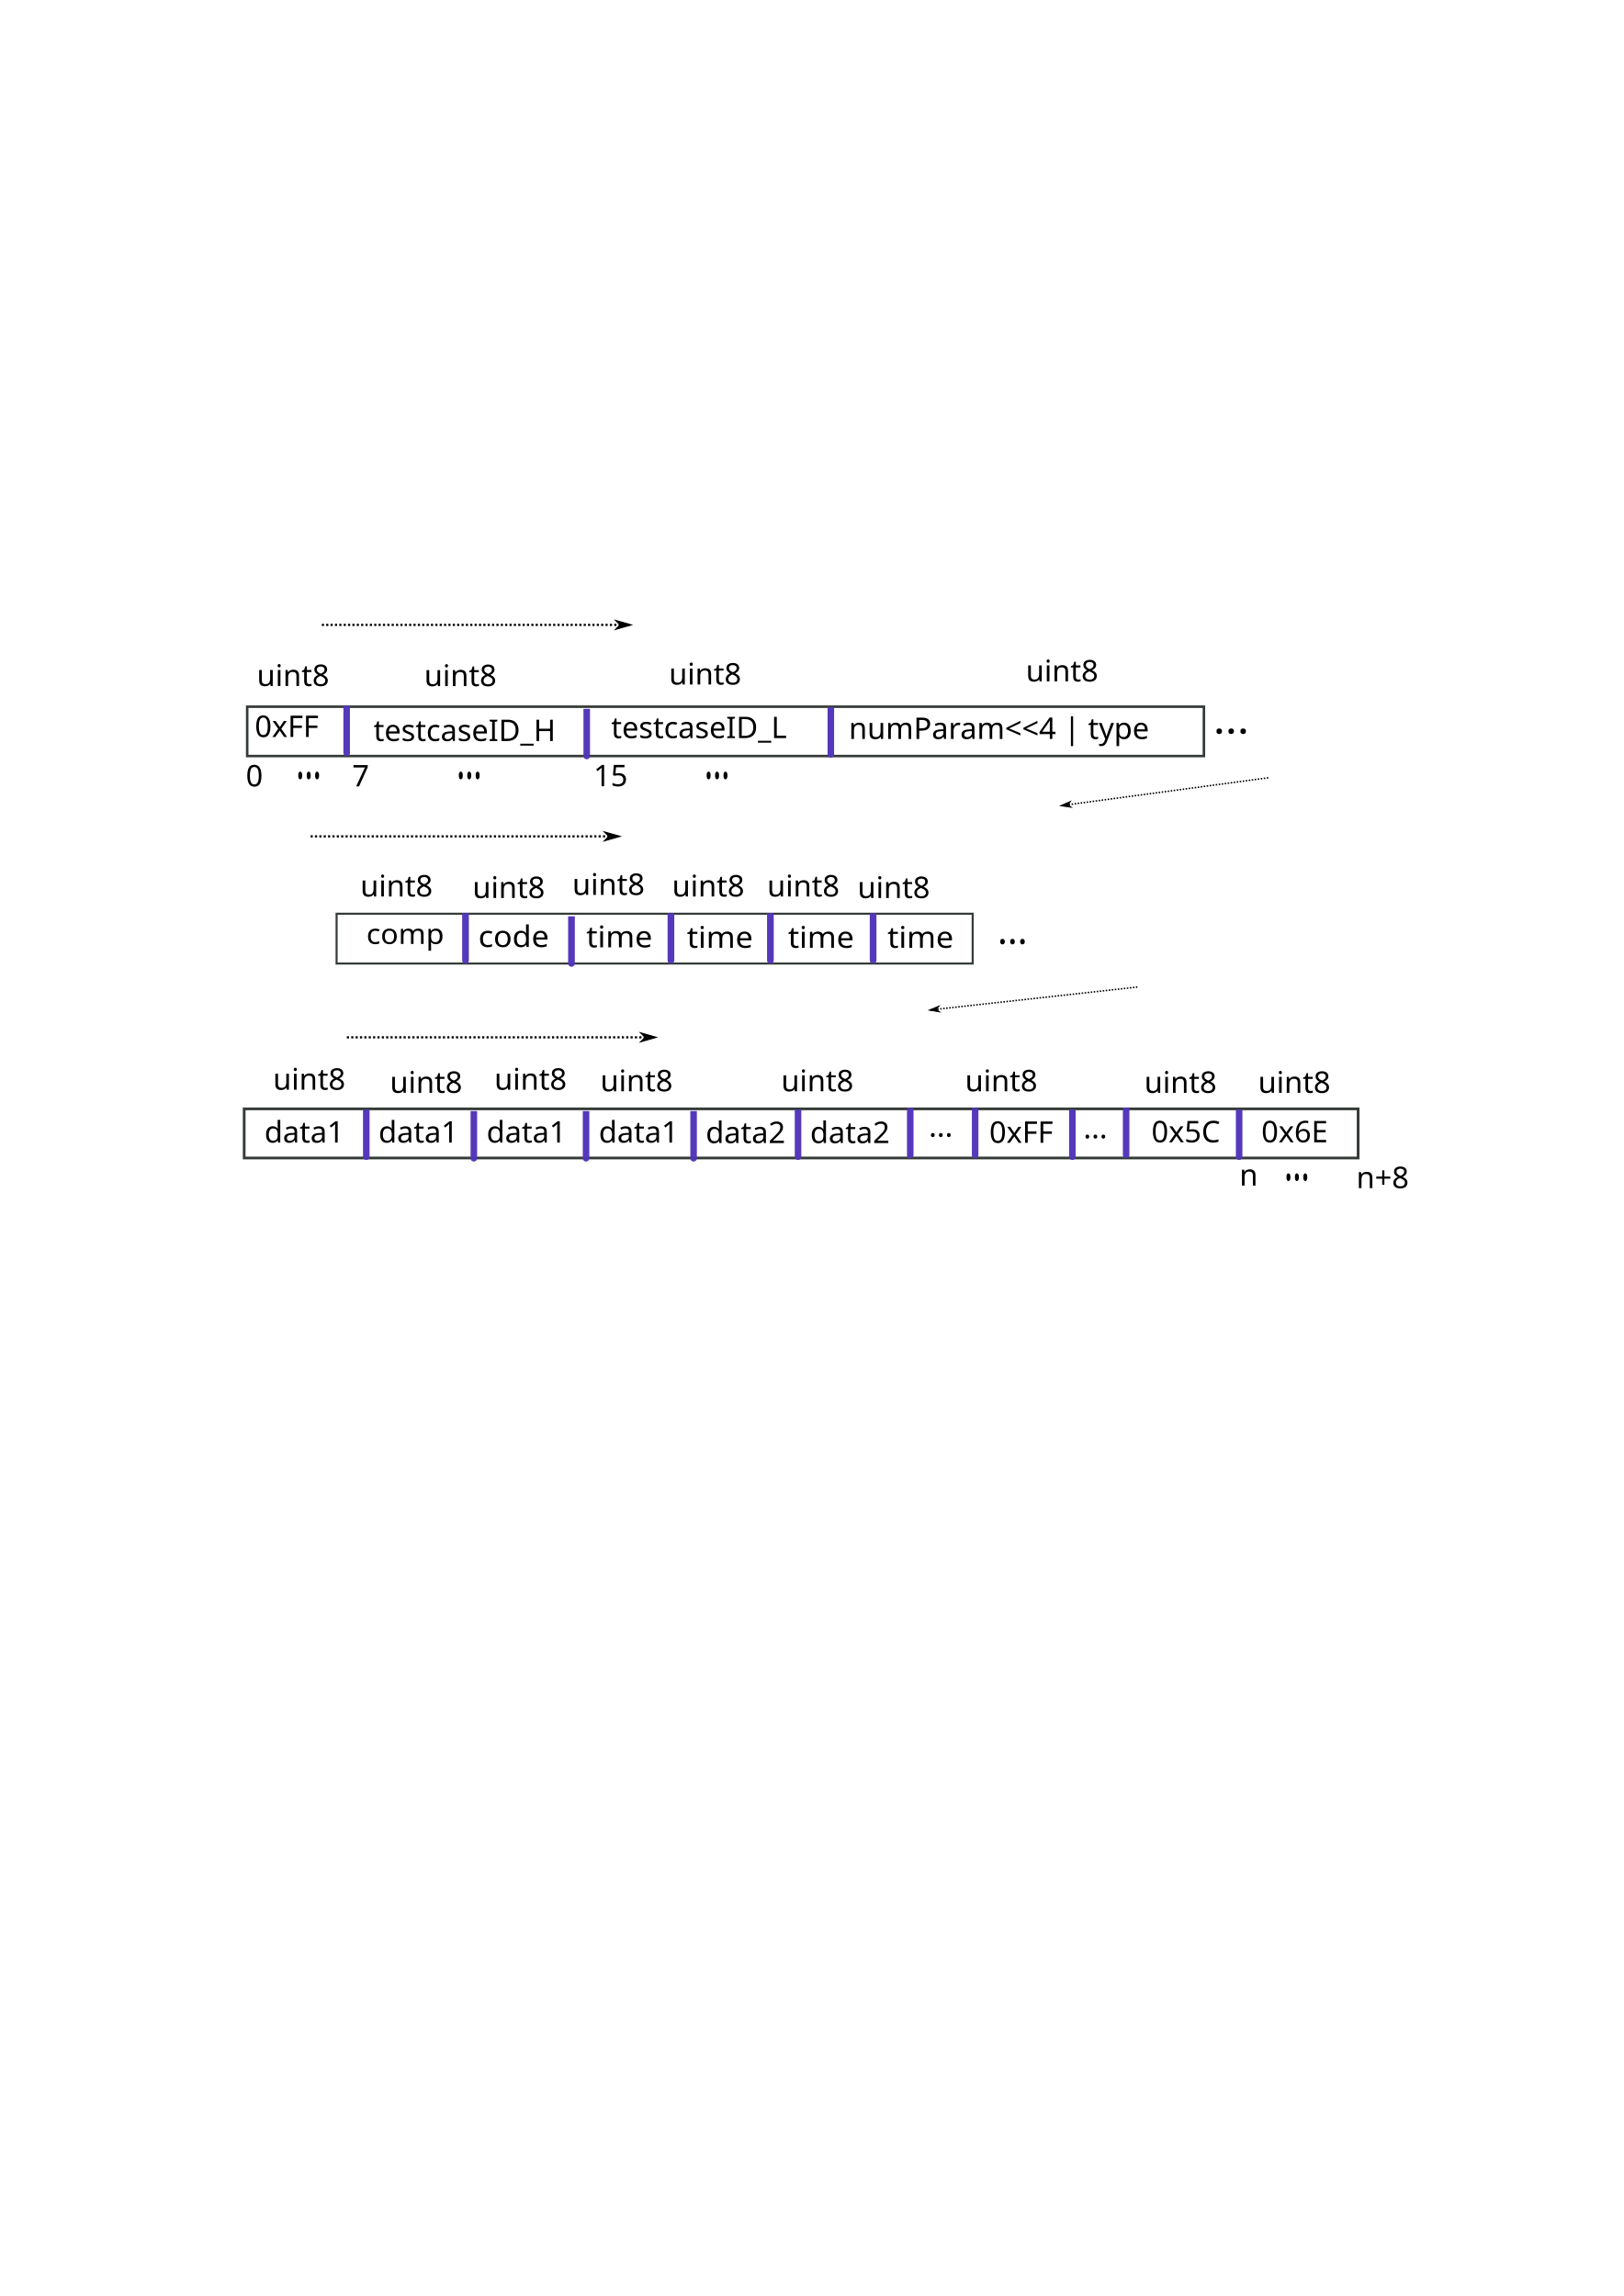
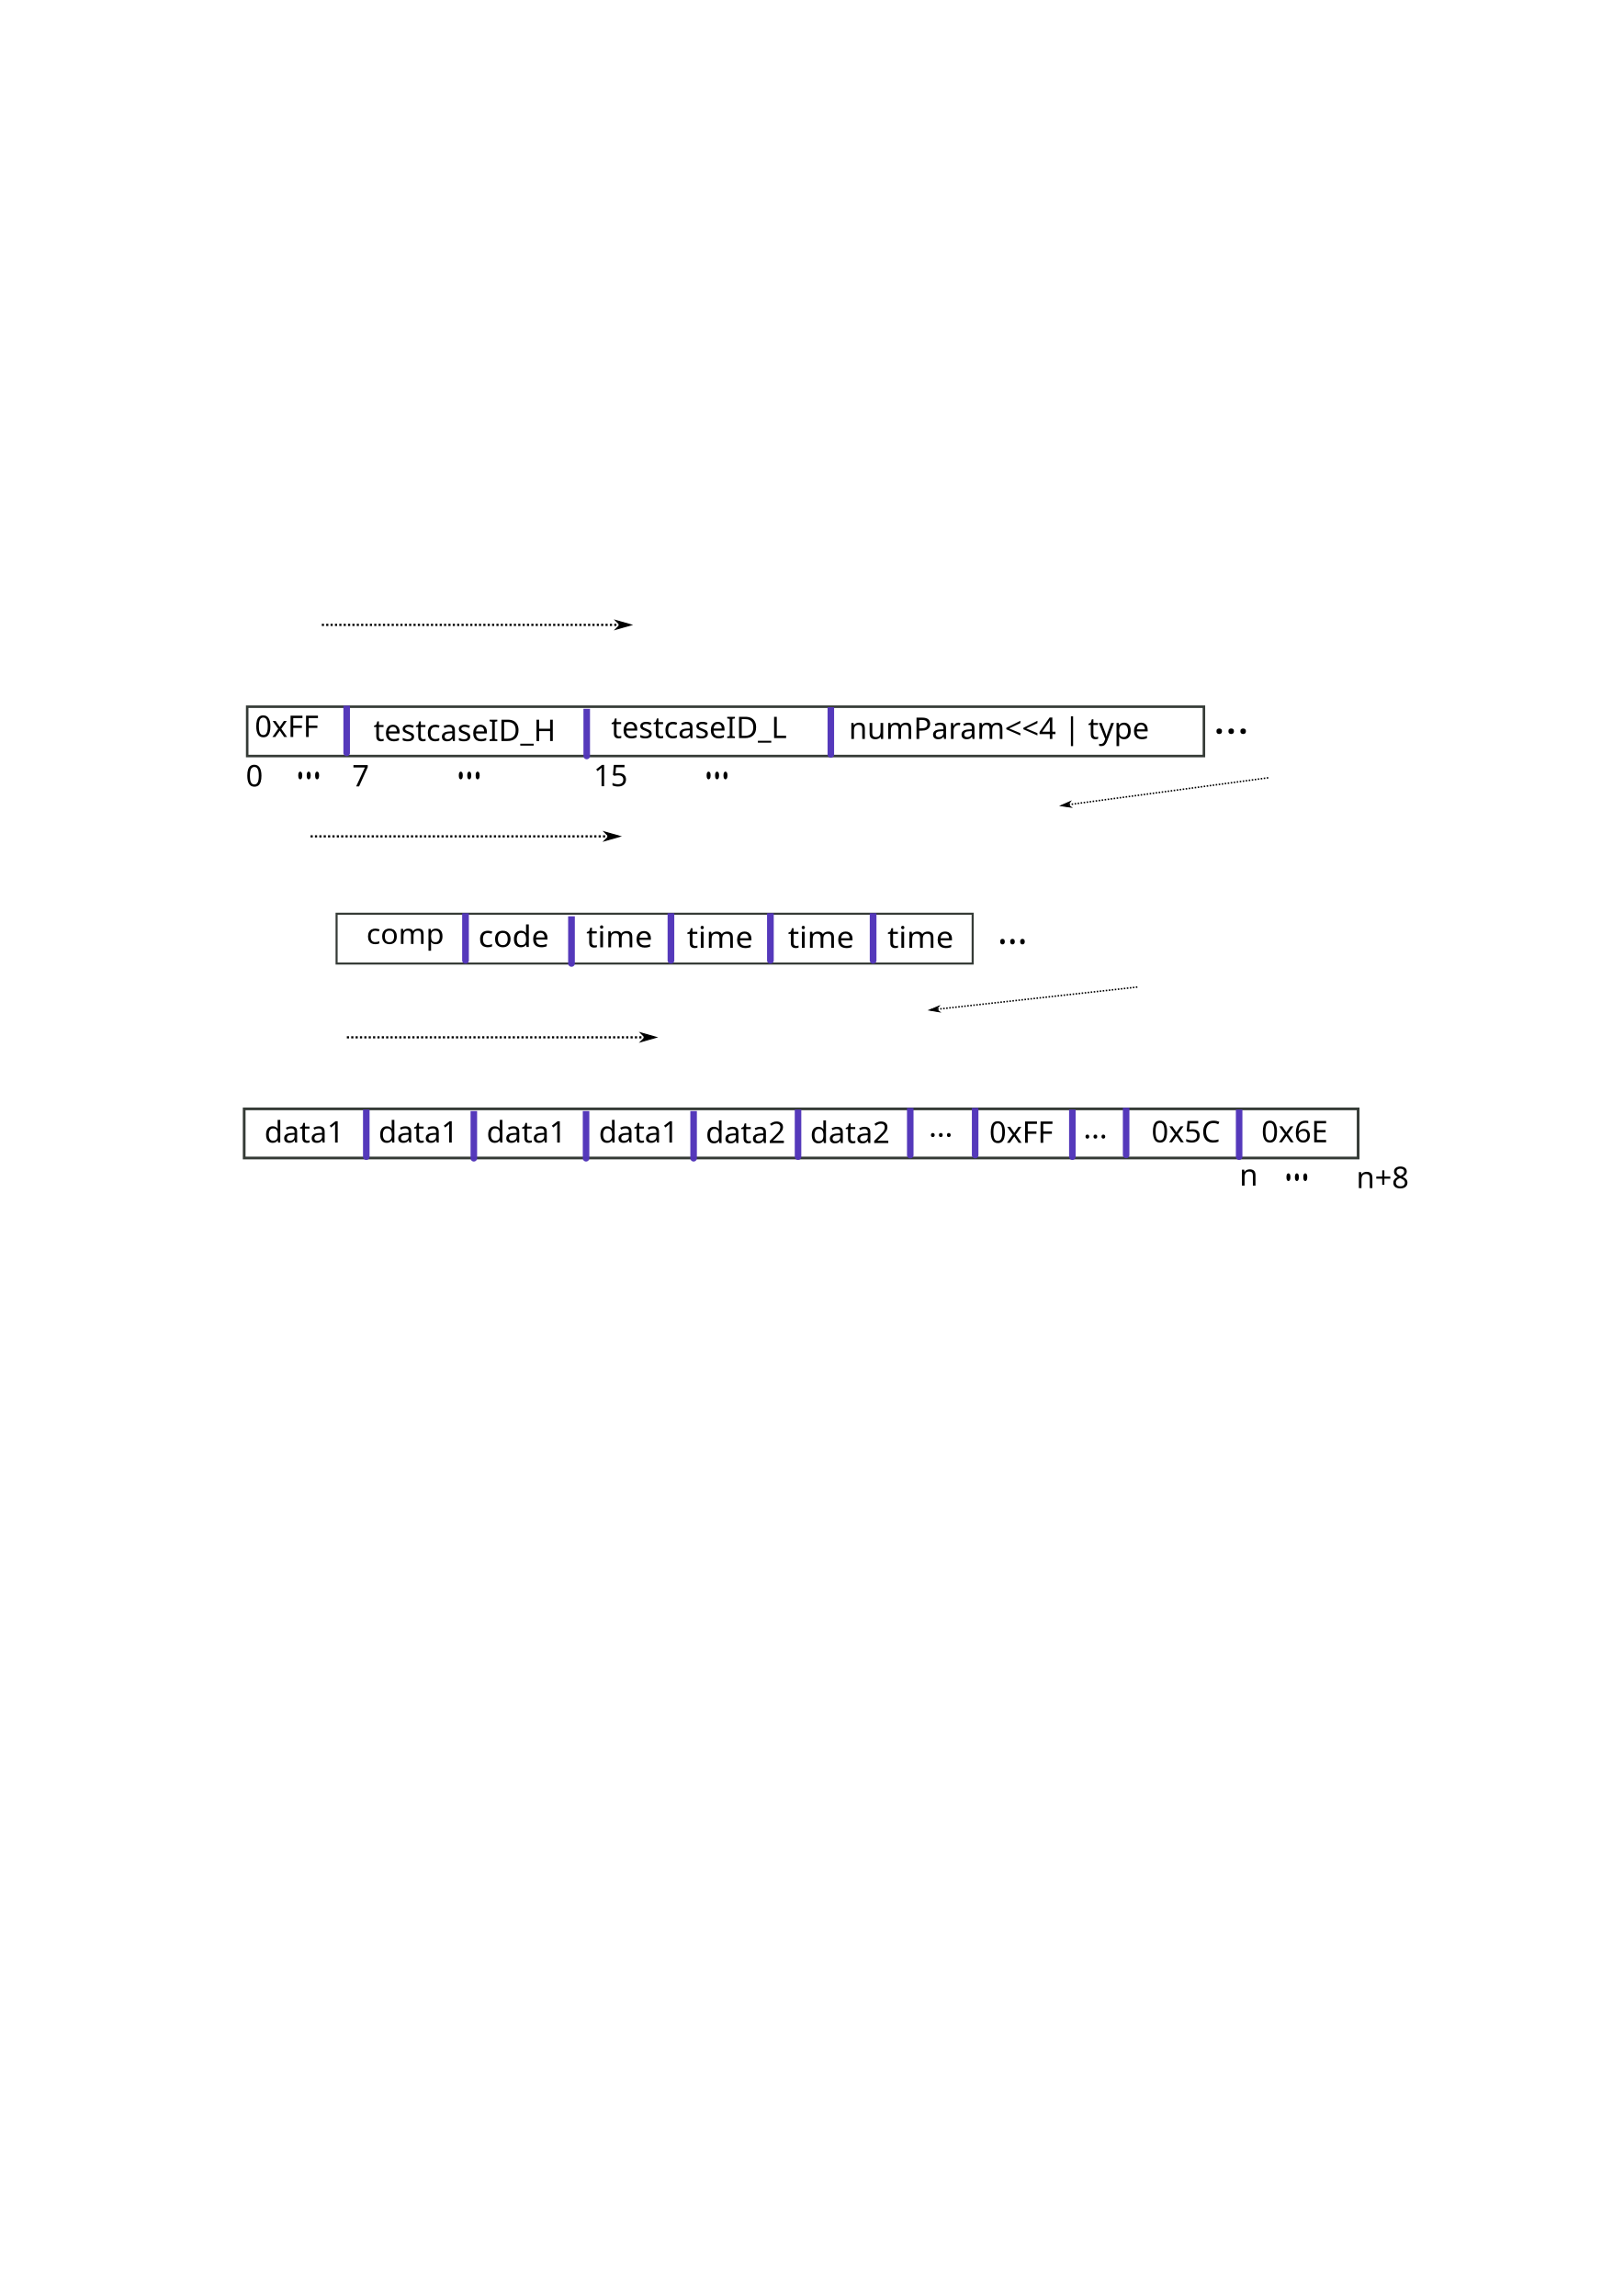
<svg xmlns="http://www.w3.org/2000/svg" width="210mm" height="297mm" viewBox="0 0 744.094 1052.362" id="svg2" version="1.1">
  <defs id="defs4">
    <marker orient="auto" refY="0" refX="0" id="marker4534" style="overflow:visible">
      <path id="path4536" d="M 0,0 5,-5 -12.5,0 5,5 0,0 Z" style="fill:#000000;fill-opacity:1;fill-rule:evenodd;stroke:#000000;stroke-width:1pt;stroke-opacity:1" transform="matrix(-0.4,0,0,-0.4,-4,0)" />
    </marker>
    <marker orient="auto" refY="0" refX="0" id="Arrow1Mend-3" style="overflow:visible">
      <path id="path8782-5" d="M 0,0 5,-5 -12.5,0 5,5 0,0 Z" style="fill:#000000;fill-opacity:1;fill-rule:evenodd;stroke:#000000;stroke-width:1pt;stroke-opacity:1" transform="matrix(-0.4,0,0,-0.4,-4,0)" />
    </marker>
    <marker orient="auto" refY="0" refX="0" id="Arrow1Mend-5-4" style="overflow:visible">
      <path id="path8782-4-4" d="M 0,0 5,-5 -12.5,0 5,5 0,0 Z" style="fill:#000000;fill-opacity:1;fill-rule:evenodd;stroke:#000000;stroke-width:1pt;stroke-opacity:1" transform="matrix(-0.4,0,0,-0.4,-4,0)" />
    </marker>
    <marker orient="auto" refY="0" refX="0" id="Arrow1Mend-5" style="overflow:visible">
      <path id="path8782-4" d="M 0,0 5,-5 -12.5,0 5,5 0,0 Z" style="fill:#000000;fill-opacity:1;fill-rule:evenodd;stroke:#000000;stroke-width:1pt;stroke-opacity:1" transform="matrix(-0.4,0,0,-0.4,-4,0)" />
    </marker>
    <marker orient="auto" refY="0" refX="0" id="Arrow1Mend-1" style="overflow:visible">
      <path id="path8782-6" d="M 0,0 5,-5 -12.5,0 5,5 0,0 Z" style="fill:#000000;fill-opacity:1;fill-rule:evenodd;stroke:#000000;stroke-width:1pt;stroke-opacity:1" transform="matrix(-0.4,0,0,-0.4,-4,0)" />
    </marker>
    <marker orient="auto" refY="0" refX="0" id="Arrow1Mend" style="overflow:visible">
      <path id="path8782" d="M 0,0 5,-5 -12.5,0 5,5 0,0 Z" style="fill:#000000;fill-opacity:1;fill-rule:evenodd;stroke:#000000;stroke-width:1pt;stroke-opacity:1" transform="matrix(-0.4,0,0,-0.4,-4,0)" />
    </marker>
    <marker orient="auto" refY="0" refX="0" id="Arrow1Mend-3-2" style="overflow:visible">
      <path id="path8782-5-9" d="M 0,0 5,-5 -12.5,0 5,5 0,0 Z" style="fill:#000000;fill-opacity:1;fill-rule:evenodd;stroke:#000000;stroke-width:1pt;stroke-opacity:1" transform="matrix(-0.4,0,0,-0.4,-4,0)" />
    </marker>
  </defs>
  <g id="layer1">
    <text xml:space="preserve" style="font-style:normal;font-weight:normal;font-size:13.666px;line-height:125%;font-family:sans-serif;letter-spacing:0px;word-spacing:0px;fill:#000000;fill-opacity:1;stroke:none;stroke-width:1px;stroke-linecap:butt;stroke-linejoin:miter;stroke-opacity:1" x="116.65" y="338.108" id="text4138" transform="scale(1.00095,0.999051)">
      <tspan id="tspan4140" x="116.65" y="338.108">0xFF</tspan>
    </text>
    <text xml:space="preserve" style="font-style:normal;font-weight:normal;font-size:13.666px;line-height:125%;font-family:sans-serif;letter-spacing:0px;word-spacing:0px;fill:#000000;fill-opacity:1;stroke:none;stroke-width:1px;stroke-linecap:butt;stroke-linejoin:miter;stroke-opacity:1" x="171.014" y="339.958" id="text4142" transform="scale(1.00095,0.999051)">
      <tspan id="tspan4144" x="171.014" y="339.958">testcaseID_H</tspan>
    </text>
    <text xml:space="preserve" style="font-style:normal;font-weight:normal;font-size:13.666px;line-height:125%;font-family:sans-serif;letter-spacing:0px;word-spacing:0px;fill:#000000;fill-opacity:1;stroke:none;stroke-width:1px;stroke-linecap:butt;stroke-linejoin:miter;stroke-opacity:1" x="279.8" y="338.627" id="text4146" transform="scale(1.00095,0.999051)">
      <tspan id="tspan4148" x="279.8" y="338.627">testcaseID_L</tspan>
    </text>
    <text xml:space="preserve" style="font-style:normal;font-weight:normal;font-size:13.666px;line-height:125%;font-family:sans-serif;letter-spacing:0px;word-spacing:0px;fill:#000000;fill-opacity:1;stroke:none;stroke-width:1px;stroke-linecap:butt;stroke-linejoin:miter;stroke-opacity:1" x="388.616" y="339.008" id="text4150" transform="scale(1.00095,0.999051)">
      <tspan id="tspan4152" x="388.616" y="339.008">numParam&lt;&lt;4 | type</tspan>
    </text>
    <text xml:space="preserve" style="font-style:normal;font-weight:normal;font-size:13.193px;line-height:125%;font-family:sans-serif;letter-spacing:0px;word-spacing:0px;fill:#000000;fill-opacity:1;stroke:none;stroke-width:1px;stroke-linecap:butt;stroke-linejoin:miter;stroke-opacity:1" x="163.974" y="443.052" id="text4154" transform="scale(1.024042,0.9765227)">
      <tspan id="tspan4156" x="163.974" y="443.052">comp</tspan>
    </text>
    <text xml:space="preserve" style="font-style:normal;font-weight:normal;font-size:13.973px;line-height:125%;font-family:sans-serif;letter-spacing:0px;word-spacing:0px;fill:#000000;fill-opacity:1;stroke:none;stroke-width:1px;stroke-linecap:butt;stroke-linejoin:miter;stroke-opacity:1" x="214.074" y="444.475" id="text4158" transform="scale(1.024042,0.9765227)">
      <tspan id="tspan4160" x="214.074" y="444.475">code</tspan>
    </text>
    <text xml:space="preserve" style="font-style:normal;font-weight:normal;font-size:13.973px;line-height:125%;font-family:sans-serif;letter-spacing:0px;word-spacing:0px;fill:#000000;fill-opacity:1;stroke:none;stroke-width:1px;stroke-linecap:butt;stroke-linejoin:miter;stroke-opacity:1" x="262.388" y="444.624" id="text4162" transform="scale(1.024042,0.9765227)">
      <tspan id="tspan4164" x="262.388" y="444.624">time</tspan>
    </text>
    <text xml:space="preserve" style="font-style:normal;font-weight:normal;font-size:13.666px;line-height:125%;font-family:sans-serif;letter-spacing:0px;word-spacing:0px;fill:#000000;fill-opacity:1;stroke:none;stroke-width:1px;stroke-linecap:butt;stroke-linejoin:miter;stroke-opacity:1" x="121.065" y="524.182" id="text4166" transform="scale(1.00095,0.999051)">
      <tspan id="tspan4168" x="121.065" y="524.182">data1</tspan>
    </text>
    <text xml:space="preserve" style="font-style:normal;font-weight:normal;font-size:13.666px;line-height:125%;font-family:sans-serif;letter-spacing:0px;word-spacing:0px;fill:#000000;fill-opacity:1;stroke:none;stroke-width:1px;stroke-linecap:butt;stroke-linejoin:miter;stroke-opacity:1" x="173.299" y="524.182" id="text4170" transform="scale(1.00095,0.999051)">
      <tspan id="tspan4172" x="173.299" y="524.182">data1</tspan>
    </text>
    <text xml:space="preserve" style="font-style:normal;font-weight:normal;font-size:13.666px;line-height:125%;font-family:sans-serif;letter-spacing:0px;word-spacing:0px;fill:#000000;fill-opacity:1;stroke:none;stroke-width:1px;stroke-linecap:butt;stroke-linejoin:miter;stroke-opacity:1" x="527.178" y="524.059" id="text4182" transform="scale(1.00095,0.999051)">
      <tspan id="tspan4184" x="527.178" y="524.059">0x5C</tspan>
    </text>
    <text xml:space="preserve" style="font-style:normal;font-weight:normal;font-size:13.666px;line-height:125%;font-family:sans-serif;letter-spacing:0px;word-spacing:0px;fill:#000000;fill-opacity:1;stroke:none;stroke-width:1px;stroke-linecap:butt;stroke-linejoin:miter;stroke-opacity:1" x="577.501" y="524.059" id="text4186" transform="scale(1.00095,0.999051)">
      <tspan id="tspan4188" x="577.501" y="524.059">0x6E</tspan>
    </text>
    <rect ry="0" y="323.913" x="113.281" height="22.613" width="438.437" id="rect7677" style="opacity:0.828;fill:none;fill-opacity:0.492;stroke:#020904;stroke-width:1.157;stroke-miterlimit:4;stroke-dasharray:none;stroke-opacity:0.96" />
    <path style="opacity:1;fill:#000000;fill-rule:evenodd;stroke:#5235ba;stroke-width:3;stroke-linecap:butt;stroke-linejoin:miter;stroke-miterlimit:4;stroke-dasharray:none;stroke-opacity:0.98" d="m 158.867,323.449 c 0,22.274 0,21.92 0,21.92" id="path8496" />
    <path style="opacity:1;fill:#000000;fill-rule:evenodd;stroke:#5235ba;stroke-width:3;stroke-linecap:butt;stroke-linejoin:miter;stroke-miterlimit:4;stroke-dasharray:none;stroke-opacity:0.98" d="m 380.746,324.163 c 0,22.274 0,21.92 0,21.92" id="path8496-0" />
    <path style="opacity:1;fill:#000000;fill-rule:evenodd;stroke:#5235ba;stroke-width:3;stroke-linecap:butt;stroke-linejoin:miter;stroke-miterlimit:4;stroke-dasharray:none;stroke-opacity:0.98" d="m 268.88,324.877 c 0,22.274 0,21.92 0,21.92" id="path8496-4" />
    <rect ry="0" y="418.805" x="154.252" height="22.829" width="291.496" id="rect7677-2" style="opacity:0.828;fill:none;fill-opacity:0.492;stroke:#020904;stroke-width:0.948;stroke-miterlimit:4;stroke-dasharray:none;stroke-opacity:0.96" />
    <text xml:space="preserve" style="font-style:normal;font-weight:normal;font-size:13.973px;line-height:125%;font-family:sans-serif;letter-spacing:0px;word-spacing:0px;fill:#000000;fill-opacity:1;stroke:none;stroke-width:1px;stroke-linecap:butt;stroke-linejoin:miter;stroke-opacity:1" x="307.391" y="444.856" id="text4162-1" transform="scale(1.024042,0.9765227)">
      <tspan id="tspan4164-4" x="307.391" y="444.856">time</tspan>
    </text>
    <text xml:space="preserve" style="font-style:normal;font-weight:normal;font-size:13.973px;line-height:125%;font-family:sans-serif;letter-spacing:0px;word-spacing:0px;fill:#000000;fill-opacity:1;stroke:none;stroke-width:1px;stroke-linecap:butt;stroke-linejoin:miter;stroke-opacity:1" x="352.628" y="444.856" id="text4162-8" transform="scale(1.024042,0.9765227)">
      <tspan id="tspan4164-9" x="352.628" y="444.856">time</tspan>
    </text>
    <text xml:space="preserve" style="font-style:normal;font-weight:normal;font-size:13.973px;line-height:125%;font-family:sans-serif;letter-spacing:0px;word-spacing:0px;fill:#000000;fill-opacity:1;stroke:none;stroke-width:1px;stroke-linecap:butt;stroke-linejoin:miter;stroke-opacity:1" x="397.135" y="444.856" id="text4162-0" transform="scale(1.024042,0.9765227)">
      <tspan id="tspan4164-8" x="397.135" y="444.856">time</tspan>
    </text>
-     <text xml:space="preserve" style="font-style:normal;font-weight:normal;font-size:13.666px;line-height:125%;font-family:sans-serif;letter-spacing:0px;word-spacing:0px;fill:#000000;fill-opacity:1;stroke:none;stroke-width:1px;stroke-linecap:butt;stroke-linejoin:miter;stroke-opacity:1" x="117.59" y="314.714" id="text4162-12" transform="scale(1.00095,0.999051)">
-       <tspan id="tspan4164-1" x="117.59" y="314.714">uint8</tspan>
-     </text>
-     <text xml:space="preserve" style="font-style:normal;font-weight:normal;font-size:13.666px;line-height:125%;font-family:sans-serif;letter-spacing:0px;word-spacing:0px;fill:#000000;fill-opacity:1;stroke:none;stroke-width:1px;stroke-linecap:butt;stroke-linejoin:miter;stroke-opacity:1" x="194.215" y="314.767" id="text4162-12-3" transform="scale(1.00095,0.999051)">
-       <tspan id="tspan4164-1-7" x="194.215" y="314.767">uint8</tspan>
-     </text>
-     <text xml:space="preserve" style="font-style:normal;font-weight:normal;font-size:13.666px;line-height:125%;font-family:sans-serif;letter-spacing:0px;word-spacing:0px;fill:#000000;fill-opacity:1;stroke:none;stroke-width:1px;stroke-linecap:butt;stroke-linejoin:miter;stroke-opacity:1" x="306.252" y="314.052" id="text4162-12-9" transform="scale(1.00095,0.999051)">
-       <tspan id="tspan4164-1-2" x="306.252" y="314.052">uint8</tspan>
-     </text>
-     <text xml:space="preserve" style="font-style:normal;font-weight:normal;font-size:13.666px;line-height:125%;font-family:sans-serif;letter-spacing:0px;word-spacing:0px;fill:#000000;fill-opacity:1;stroke:none;stroke-width:1px;stroke-linecap:butt;stroke-linejoin:miter;stroke-opacity:1" x="469.668" y="312.622" id="text4162-12-0" transform="scale(1.00095,0.999051)">
-       <tspan id="tspan4164-1-3" x="469.668" y="312.622">uint8</tspan>
-     </text>
    <path style="opacity:1;fill:#000000;fill-rule:evenodd;stroke:#5235ba;stroke-width:3.067;stroke-linecap:butt;stroke-linejoin:miter;stroke-miterlimit:4;stroke-dasharray:none;stroke-opacity:0.98" d="m 213.328,418.552 c 0,22.26 0,21.907 0,21.907" id="path8496-6" />
    <path style="opacity:1;fill:#000000;fill-rule:evenodd;stroke:#5235ba;stroke-width:3.067;stroke-linecap:butt;stroke-linejoin:miter;stroke-miterlimit:4;stroke-dasharray:none;stroke-opacity:0.98" d="m 261.894,419.98 c 0,22.26 0,21.907 0,21.907" id="path8496-7" />
    <path style="opacity:1;fill:#000000;fill-rule:evenodd;stroke:#5235ba;stroke-width:3.067;stroke-linecap:butt;stroke-linejoin:miter;stroke-miterlimit:4;stroke-dasharray:none;stroke-opacity:0.98" d="m 307.472,418.552 c 0,22.26 0,21.907 0,21.907" id="path8496-40" />
    <path style="opacity:1;fill:#000000;fill-rule:evenodd;stroke:#5235ba;stroke-width:3.067;stroke-linecap:butt;stroke-linejoin:miter;stroke-miterlimit:4;stroke-dasharray:none;stroke-opacity:0.98" d="m 353.049,418.552 c 0,22.26 0,21.907 0,21.907" id="path8496-3" />
    <path style="opacity:1;fill:#000000;fill-rule:evenodd;stroke:#5235ba;stroke-width:3.067;stroke-linecap:butt;stroke-linejoin:miter;stroke-miterlimit:4;stroke-dasharray:none;stroke-opacity:0.98" d="m 400.121,418.552 c 0,22.26 0,21.907 0,21.907" id="path8496-34" />
    <rect ry="0" y="508.243" x="111.897" height="22.524" width="510.491" id="rect7677-2-2" style="opacity:0.828;fill:none;fill-opacity:0.492;stroke:#020904;stroke-width:1.247;stroke-miterlimit:4;stroke-dasharray:none;stroke-opacity:0.96" />
    <path style="opacity:1;fill:#000000;fill-rule:evenodd;stroke:#5235ba;stroke-width:3;stroke-linecap:butt;stroke-linejoin:miter;stroke-miterlimit:4;stroke-dasharray:none;stroke-opacity:0.98" d="m 167.857,508.545 c 0,22.274 0,21.92 0,21.92" id="path8496-6-9" />
    <path style="opacity:1;fill:#000000;fill-rule:evenodd;stroke:#5235ba;stroke-width:3;stroke-linecap:butt;stroke-linejoin:miter;stroke-miterlimit:4;stroke-dasharray:none;stroke-opacity:0.98" d="m 217.143,509.259 c 0,22.274 0,21.92 0,21.92" id="path8496-6-9-9" />
    <path style="opacity:1;fill:#000000;fill-rule:evenodd;stroke:#5235ba;stroke-width:3;stroke-linecap:butt;stroke-linejoin:miter;stroke-miterlimit:4;stroke-dasharray:none;stroke-opacity:0.98" d="m 268.571,509.259 c 0,22.274 0,21.92 0,21.92" id="path8496-6-9-5" />
    <path style="opacity:1;fill:#000000;fill-rule:evenodd;stroke:#5235ba;stroke-width:3;stroke-linecap:butt;stroke-linejoin:miter;stroke-miterlimit:4;stroke-dasharray:none;stroke-opacity:0.98" d="m 365.714,508.545 c 0,22.274 0,21.92 0,21.92" id="path8496-6-9-95" />
    <path style="opacity:1;fill:#000000;fill-rule:evenodd;stroke:#5235ba;stroke-width:3;stroke-linecap:butt;stroke-linejoin:miter;stroke-miterlimit:4;stroke-dasharray:none;stroke-opacity:0.98" d="m 491.429,508.545 c 0,22.274 0,21.92 0,21.92" id="path8496-6-9-95-6" />
    <path style="opacity:1;fill:#000000;fill-rule:evenodd;stroke:#5235ba;stroke-width:3;stroke-linecap:butt;stroke-linejoin:miter;stroke-miterlimit:4;stroke-dasharray:none;stroke-opacity:0.98" d="m 567.857,508.545 c 0,22.274 0,21.92 0,21.92" id="path8496-6-9-95-6-5" />
    <text xml:space="preserve" style="font-style:normal;font-weight:normal;font-size:17.906px;line-height:125%;font-family:sans-serif;letter-spacing:0px;word-spacing:0px;fill:#000000;fill-opacity:1;stroke:none;stroke-width:1px;stroke-linecap:butt;stroke-linejoin:miter;stroke-opacity:1" x="479.589" y="412.334" id="text4174-7-6" transform="scale(0.9531588,1.049143)">
      <tspan id="tspan4176-0-9" x="479.589" y="412.334">...</tspan>
    </text>
    <text xml:space="preserve" style="font-style:normal;font-weight:normal;font-size:19.603px;line-height:125%;font-family:sans-serif;letter-spacing:0px;word-spacing:0px;fill:#000000;fill-opacity:1;stroke:none;stroke-width:1px;stroke-linecap:butt;stroke-linejoin:miter;stroke-opacity:1" x="532.819" y="350.789" id="text4174-7-2" transform="scale(1.04349,0.9583224)">
      <tspan id="tspan4176-0-1" x="532.819" y="350.789">...</tspan>
    </text>
    <path style="fill:none;fill-rule:evenodd;stroke:#000000;stroke-width:1;stroke-linecap:butt;stroke-linejoin:miter;stroke-miterlimit:4;stroke-dasharray:1, 1;stroke-dashoffset:0;stroke-opacity:1;marker-end:url(#Arrow1Mend)" d="m 147.482,286.413 140.714,0" id="path9115" />
    <path style="fill:none;fill-rule:evenodd;stroke:#000000;stroke-width:1;stroke-linecap:butt;stroke-linejoin:miter;stroke-miterlimit:4;stroke-dasharray:1, 1;stroke-dashoffset:0;stroke-opacity:1;marker-end:url(#Arrow1Mend-1)" d="m 142.329,383.344 140.714,0" id="path9115-7" />
    <path style="fill:none;fill-rule:evenodd;stroke:#000000;stroke-width:1;stroke-linecap:butt;stroke-linejoin:miter;stroke-miterlimit:4;stroke-dasharray:1, 1;stroke-dashoffset:0;stroke-opacity:1;marker-end:url(#Arrow1Mend-3)" d="m 158.952,475.454 140.714,0" id="path9115-5" />
    <path style="fill:none;fill-rule:evenodd;stroke:#000000;stroke-width:0.694;stroke-linecap:butt;stroke-linejoin:miter;stroke-miterlimit:4;stroke-dasharray:0.694, 0.694;stroke-dashoffset:0;stroke-opacity:1;marker-end:url(#Arrow1Mend-5)" d="m 581.198,356.496 -94.514,12.72" id="path9115-55" />
    <path style="fill:none;fill-rule:evenodd;stroke:#000000;stroke-width:0.694;stroke-linecap:butt;stroke-linejoin:miter;stroke-miterlimit:4;stroke-dasharray:0.694, 0.694;stroke-dashoffset:0;stroke-opacity:1;marker-end:url(#Arrow1Mend-5-4)" d="m 521.217,452.411 -94.785,10.508" id="path9115-55-8" />
-     <text xml:space="preserve" style="font-style:normal;font-weight:normal;font-size:13.666px;line-height:125%;font-family:sans-serif;letter-spacing:0px;word-spacing:0px;fill:#000000;fill-opacity:1;stroke:none;stroke-width:1px;stroke-linecap:butt;stroke-linejoin:miter;stroke-opacity:1" x="164.957" y="411.287" id="text4162-12-0-6" transform="scale(1.00095,0.999051)">
-       <tspan id="tspan4164-1-3-3" x="164.957" y="411.287">uint8</tspan>
-     </text>
-     <text xml:space="preserve" style="font-style:normal;font-weight:normal;font-size:13.666px;line-height:125%;font-family:sans-serif;letter-spacing:0px;word-spacing:0px;fill:#000000;fill-opacity:1;stroke:none;stroke-width:1px;stroke-linecap:butt;stroke-linejoin:miter;stroke-opacity:1" x="216.337" y="412.002" id="text4162-12-0-63" transform="scale(1.00095,0.999051)">
-       <tspan id="tspan4164-1-3-4" x="216.337" y="412.002">uint8</tspan>
-     </text>
-     <text xml:space="preserve" style="font-style:normal;font-weight:normal;font-size:13.666px;line-height:125%;font-family:sans-serif;letter-spacing:0px;word-spacing:0px;fill:#000000;fill-opacity:1;stroke:none;stroke-width:1px;stroke-linecap:butt;stroke-linejoin:miter;stroke-opacity:1" x="262.008" y="410.572" id="text4162-12-0-9" transform="scale(1.00095,0.999051)">
-       <tspan id="tspan4164-1-3-8" x="262.008" y="410.572">uint8</tspan>
-     </text>
-     <text xml:space="preserve" style="font-style:normal;font-weight:normal;font-size:13.666px;line-height:125%;font-family:sans-serif;letter-spacing:0px;word-spacing:0px;fill:#000000;fill-opacity:1;stroke:none;stroke-width:1px;stroke-linecap:butt;stroke-linejoin:miter;stroke-opacity:1" x="307.679" y="411.287" id="text4162-12-0-2" transform="scale(1.00095,0.999051)">
-       <tspan id="tspan4164-1-3-0" x="307.679" y="411.287">uint8</tspan>
-     </text>
-     <text xml:space="preserve" style="font-style:normal;font-weight:normal;font-size:13.666px;line-height:125%;font-family:sans-serif;letter-spacing:0px;word-spacing:0px;fill:#000000;fill-opacity:1;stroke:none;stroke-width:1px;stroke-linecap:butt;stroke-linejoin:miter;stroke-opacity:1" x="351.209" y="411.287" id="text4162-12-0-97" transform="scale(1.00095,0.999051)">
-       <tspan id="tspan4164-1-3-1" x="351.209" y="411.287">uint8</tspan>
-     </text>
-     <text xml:space="preserve" style="font-style:normal;font-weight:normal;font-size:13.666px;line-height:125%;font-family:sans-serif;letter-spacing:0px;word-spacing:0px;fill:#000000;fill-opacity:1;stroke:none;stroke-width:1px;stroke-linecap:butt;stroke-linejoin:miter;stroke-opacity:1" x="392.598" y="412.002" id="text4162-12-0-1" transform="scale(1.00095,0.999051)">
-       <tspan id="tspan4164-1-3-6" x="392.598" y="412.002">uint8</tspan>
-     </text>
-     <text xml:space="preserve" style="font-style:normal;font-weight:normal;font-size:13.666px;line-height:125%;font-family:sans-serif;letter-spacing:0px;word-spacing:0px;fill:#000000;fill-opacity:1;stroke:none;stroke-width:1px;stroke-linecap:butt;stroke-linejoin:miter;stroke-opacity:1" x="124.995" y="499.943" id="text4162-12-0-7" transform="scale(1.00095,0.999051)">
-       <tspan id="tspan4164-1-3-30" x="124.995" y="499.943">uint8</tspan>
-     </text>
-     <text xml:space="preserve" style="font-style:normal;font-weight:normal;font-size:13.666px;line-height:125%;font-family:sans-serif;letter-spacing:0px;word-spacing:0px;fill:#000000;fill-opacity:1;stroke:none;stroke-width:1px;stroke-linecap:butt;stroke-linejoin:miter;stroke-opacity:1" x="178.516" y="501.373" id="text4162-12-0-12" transform="scale(1.00095,0.999051)">
-       <tspan id="tspan4164-1-3-7" x="178.516" y="501.373">uint8</tspan>
-     </text>
-     <text xml:space="preserve" style="font-style:normal;font-weight:normal;font-size:13.666px;line-height:125%;font-family:sans-serif;letter-spacing:0px;word-spacing:0px;fill:#000000;fill-opacity:1;stroke:none;stroke-width:1px;stroke-linecap:butt;stroke-linejoin:miter;stroke-opacity:1" x="274.853" y="500.658" id="text4162-12-0-76" transform="scale(1.00095,0.999051)">
-       <tspan id="tspan4164-1-3-12" x="274.853" y="500.658">uint8</tspan>
-     </text>
-     <text xml:space="preserve" style="font-style:normal;font-weight:normal;font-size:13.666px;line-height:125%;font-family:sans-serif;letter-spacing:0px;word-spacing:0px;fill:#000000;fill-opacity:1;stroke:none;stroke-width:1px;stroke-linecap:butt;stroke-linejoin:miter;stroke-opacity:1" x="441.837" y="500.658" id="text4162-12-0-5" transform="scale(1.00095,0.999051)">
-       <tspan id="tspan4164-1-3-2" x="441.837" y="500.658">uint8</tspan>
-     </text>
-     <text xml:space="preserve" style="font-style:normal;font-weight:normal;font-size:13.666px;line-height:125%;font-family:sans-serif;letter-spacing:0px;word-spacing:0px;fill:#000000;fill-opacity:1;stroke:none;stroke-width:1px;stroke-linecap:butt;stroke-linejoin:miter;stroke-opacity:1" x="523.902" y="501.373" id="text4162-12-0-79" transform="scale(1.00095,0.999051)">
-       <tspan id="tspan4164-1-3-125" x="523.902" y="501.373">uint8</tspan>
-     </text>
    <text xml:space="preserve" style="font-style:normal;font-weight:normal;font-size:13.666px;line-height:125%;font-family:sans-serif;letter-spacing:0px;word-spacing:0px;fill:#000000;fill-opacity:1;stroke:none;stroke-width:1px;stroke-linecap:butt;stroke-linejoin:miter;stroke-opacity:1" x="496" y="522.19" id="text4174-7-21" transform="scale(1.00095,0.999051)">
      <tspan id="tspan4176-0-4" x="496" y="522.19">...</tspan>
    </text>
    <path style="opacity:1;fill:#000000;fill-rule:evenodd;stroke:#5235ba;stroke-width:3;stroke-linecap:butt;stroke-linejoin:miter;stroke-miterlimit:4;stroke-dasharray:none;stroke-opacity:0.98" d="m 516.071,507.75 c 0,22.274 0,21.92 0,21.92" id="path8496-6-9-95-6-1" />
    <text xml:space="preserve" style="font-style:normal;font-weight:normal;font-size:13.666px;line-height:125%;font-family:sans-serif;letter-spacing:0px;word-spacing:0px;fill:#000000;fill-opacity:1;stroke:none;stroke-width:1px;stroke-linecap:butt;stroke-linejoin:miter;stroke-opacity:1" x="222.762" y="524.182" id="text4166-3" transform="scale(1.00095,0.999051)">
      <tspan id="tspan4168-2" x="222.762" y="524.182">data1</tspan>
    </text>
    <text xml:space="preserve" style="font-style:normal;font-weight:normal;font-size:13.666px;line-height:125%;font-family:sans-serif;letter-spacing:0px;word-spacing:0px;fill:#000000;fill-opacity:1;stroke:none;stroke-width:1px;stroke-linecap:butt;stroke-linejoin:miter;stroke-opacity:1" x="274.142" y="524.182" id="text4166-3-7" transform="scale(1.00095,0.999051)">
      <tspan id="tspan4168-2-5" x="274.142" y="524.182">data1</tspan>
    </text>
    <path style="opacity:1;fill:#000000;fill-rule:evenodd;stroke:#5235ba;stroke-width:3;stroke-linecap:butt;stroke-linejoin:miter;stroke-miterlimit:4;stroke-dasharray:none;stroke-opacity:0.98" d="m 317.857,509.259 c 0,22.274 0,21.92 0,21.92" id="path8496-6-9-95-8" />
-     <text xml:space="preserve" style="font-style:normal;font-weight:normal;font-size:13.666px;line-height:125%;font-family:sans-serif;letter-spacing:0px;word-spacing:0px;fill:#000000;fill-opacity:1;stroke:none;stroke-width:1px;stroke-linecap:butt;stroke-linejoin:miter;stroke-opacity:1" x="226.328" y="499.943" id="text4162-12-0-76-0" transform="scale(1.00095,0.999051)">
-       <tspan id="tspan4164-1-3-12-2" x="226.328" y="499.943">uint8</tspan>
-     </text>
    <text xml:space="preserve" style="font-style:normal;font-weight:normal;font-size:13.666px;line-height:125%;font-family:sans-serif;letter-spacing:0px;word-spacing:0px;fill:#000000;fill-opacity:1;stroke:none;stroke-width:1px;stroke-linecap:butt;stroke-linejoin:miter;stroke-opacity:1" x="452.939" y="524.293" id="text4138-7" transform="scale(1.00095,0.999051)">
      <tspan id="tspan4140-3" x="452.939" y="524.293">0xFF</tspan>
-     </text>
-     <text xml:space="preserve" style="font-style:normal;font-weight:normal;font-size:13.666px;line-height:125%;font-family:sans-serif;letter-spacing:0px;word-spacing:0px;fill:#000000;fill-opacity:1;stroke:none;stroke-width:1px;stroke-linecap:butt;stroke-linejoin:miter;stroke-opacity:1" x="357.631" y="500.658" id="text4162-12-0-5-7" transform="scale(1.00095,0.999051)">
-       <tspan id="tspan4164-1-3-2-3" x="357.631" y="500.658">uint8</tspan>
    </text>
    <text xml:space="preserve" style="font-style:normal;font-weight:normal;font-size:13.666px;line-height:125%;font-family:sans-serif;letter-spacing:0px;word-spacing:0px;fill:#000000;fill-opacity:1;stroke:none;stroke-width:1px;stroke-linecap:butt;stroke-linejoin:miter;stroke-opacity:1" x="370.909" y="524.416" id="text4170-6-1" transform="scale(1.00095,0.999051)">
      <tspan id="tspan4172-5-2" x="370.909" y="524.416">data2</tspan>
    </text>
    <path style="opacity:1;fill:#000000;fill-rule:evenodd;stroke:#5235ba;stroke-width:3;stroke-linecap:butt;stroke-linejoin:miter;stroke-miterlimit:4;stroke-dasharray:none;stroke-opacity:0.98" d="m 417.143,507.831 c 0,22.274 0,21.92 0,21.92" id="path8496-6-9-95-17" />
    <text xml:space="preserve" style="font-style:normal;font-weight:normal;font-size:13.666px;line-height:125%;font-family:sans-serif;letter-spacing:0px;word-spacing:0px;fill:#000000;fill-opacity:1;stroke:none;stroke-width:1px;stroke-linecap:butt;stroke-linejoin:miter;stroke-opacity:1" x="425.238" y="521.475" id="text4174-4" transform="scale(1.00095,0.999051)">
      <tspan id="tspan4176-1" x="425.238" y="521.475">...</tspan>
    </text>
    <path style="opacity:1;fill:#000000;fill-rule:evenodd;stroke:#5235ba;stroke-width:3;stroke-linecap:butt;stroke-linejoin:miter;stroke-miterlimit:4;stroke-dasharray:none;stroke-opacity:0.98" d="m 446.882,507.831 c 0,22.274 0,21.92 0,21.92" id="path8496-6-9-95-7" />
-     <text xml:space="preserve" style="font-style:normal;font-weight:normal;font-size:13.666px;line-height:125%;font-family:sans-serif;letter-spacing:0px;word-spacing:0px;fill:#000000;fill-opacity:1;stroke:none;stroke-width:1px;stroke-linecap:butt;stroke-linejoin:miter;stroke-opacity:1" x="575.995" y="501.373" id="text4162-12-0-5-3" transform="scale(1.00095,0.999051)">
-       <tspan id="tspan4164-1-3-2-7" x="575.995" y="501.373">uint8</tspan>
-     </text>
    <text id="text5109-3-6-3-2" style="font-variant:normal;font-weight:normal;font-size:19.669px;font-family:Calibri;-inkscape-font-specification:Calibri;writing-mode:lr-tb;fill:#000000;fill-opacity:1;fill-rule:nonzero;stroke:none" x="180.596" y="267.959" transform="scale(0.750932,1.331678)">
      <tspan id="tspan5111-6-8-7-8" y="267.959" x="180.596">…</tspan>
    </text>
    <text xml:space="preserve" style="font-style:normal;font-weight:normal;font-size:13.666px;line-height:125%;font-family:sans-serif;letter-spacing:0px;word-spacing:0px;fill:#000000;fill-opacity:1;stroke:none;stroke-width:1px;stroke-linecap:butt;stroke-linejoin:miter;stroke-opacity:1" x="112.548" y="360.775" id="text4138-9" transform="scale(1.00095,0.999051)">
      <tspan id="tspan4140-9" x="112.548" y="360.775">0</tspan>
    </text>
    <text xml:space="preserve" style="font-style:normal;font-weight:normal;font-size:13.666px;line-height:125%;font-family:sans-serif;letter-spacing:0px;word-spacing:0px;fill:#000000;fill-opacity:1;stroke:none;stroke-width:1px;stroke-linecap:butt;stroke-linejoin:miter;stroke-opacity:1" x="161.206" y="360.779" id="text4138-9-4" transform="scale(1.00095,0.999051)">
      <tspan id="tspan4140-9-7" x="161.206" y="360.779">7</tspan>
    </text>
    <text xml:space="preserve" style="font-style:normal;font-weight:normal;font-size:13.666px;line-height:125%;font-family:sans-serif;letter-spacing:0px;word-spacing:0px;fill:#000000;fill-opacity:1;stroke:none;stroke-width:1px;stroke-linecap:butt;stroke-linejoin:miter;stroke-opacity:1" x="271.739" y="360.692" id="text4138-9-4-6" transform="scale(1.00095,0.999051)">
      <tspan id="tspan4140-9-7-0" x="271.739" y="360.692">15</tspan>
    </text>
    <text id="text5109-3-6-3-2-2" style="font-variant:normal;font-weight:normal;font-size:19.669px;font-family:Calibri;-inkscape-font-specification:Calibri;writing-mode:lr-tb;fill:#000000;fill-opacity:1;fill-rule:nonzero;stroke:none" x="278.569" y="267.959" transform="scale(0.750932,1.331678)">
      <tspan id="tspan5111-6-8-7-8-1" y="267.959" x="278.569">…</tspan>
    </text>
    <text id="text5109-3-6-3-2-2-5" style="font-variant:normal;font-weight:normal;font-size:19.669px;font-family:Calibri;-inkscape-font-specification:Calibri;writing-mode:lr-tb;fill:#000000;fill-opacity:1;fill-rule:nonzero;stroke:none" x="429.81" y="267.959" transform="scale(0.750932,1.331678)">
      <tspan id="tspan5111-6-8-7-8-1-7" y="267.959" x="429.81">…</tspan>
    </text>
    <text xml:space="preserve" style="font-style:normal;font-weight:normal;font-size:13.666px;line-height:125%;font-family:sans-serif;letter-spacing:0px;word-spacing:0px;fill:#000000;fill-opacity:1;stroke:none;stroke-width:1px;stroke-linecap:butt;stroke-linejoin:miter;stroke-opacity:1" x="567.457" y="543.94" id="text4138-9-4-6-5" transform="scale(1.00095,0.999051)">
      <tspan id="tspan4140-9-7-0-7" x="567.457" y="543.94">n</tspan>
    </text>
    <text xml:space="preserve" style="font-style:normal;font-weight:normal;font-size:13.666px;line-height:125%;font-family:sans-serif;letter-spacing:0px;word-spacing:0px;fill:#000000;fill-opacity:1;stroke:none;stroke-width:1px;stroke-linecap:butt;stroke-linejoin:miter;stroke-opacity:1" x="620.977" y="545.077" id="text4138-9-4-6-7" transform="scale(1.00095,0.999051)">
      <tspan id="tspan4140-9-7-0-3" x="620.977" y="545.077">n+8</tspan>
    </text>
    <text id="text5109-3-6-3-2-2-9" style="font-variant:normal;font-weight:normal;font-size:19.669px;font-family:Calibri;-inkscape-font-specification:Calibri;writing-mode:lr-tb;fill:#000000;fill-opacity:1;fill-rule:nonzero;stroke:none" x="783.656" y="406.223" transform="scale(0.750932,1.331678)">
      <tspan id="tspan5111-6-8-7-8-1-2" y="406.223" x="783.656">…</tspan>
    </text>
    <text xml:space="preserve" style="font-style:normal;font-weight:normal;font-size:13.666px;line-height:125%;font-family:sans-serif;letter-spacing:0px;word-spacing:0px;fill:#000000;fill-opacity:1;stroke:none;stroke-width:1px;stroke-linecap:butt;stroke-linejoin:miter;stroke-opacity:1" x="323.097" y="524.416" id="text4170-6-1-0" transform="scale(1.00095,0.999051)">
      <tspan id="tspan4172-5-2-6" x="323.097" y="524.416">data2</tspan>
    </text>
  </g>
</svg>
